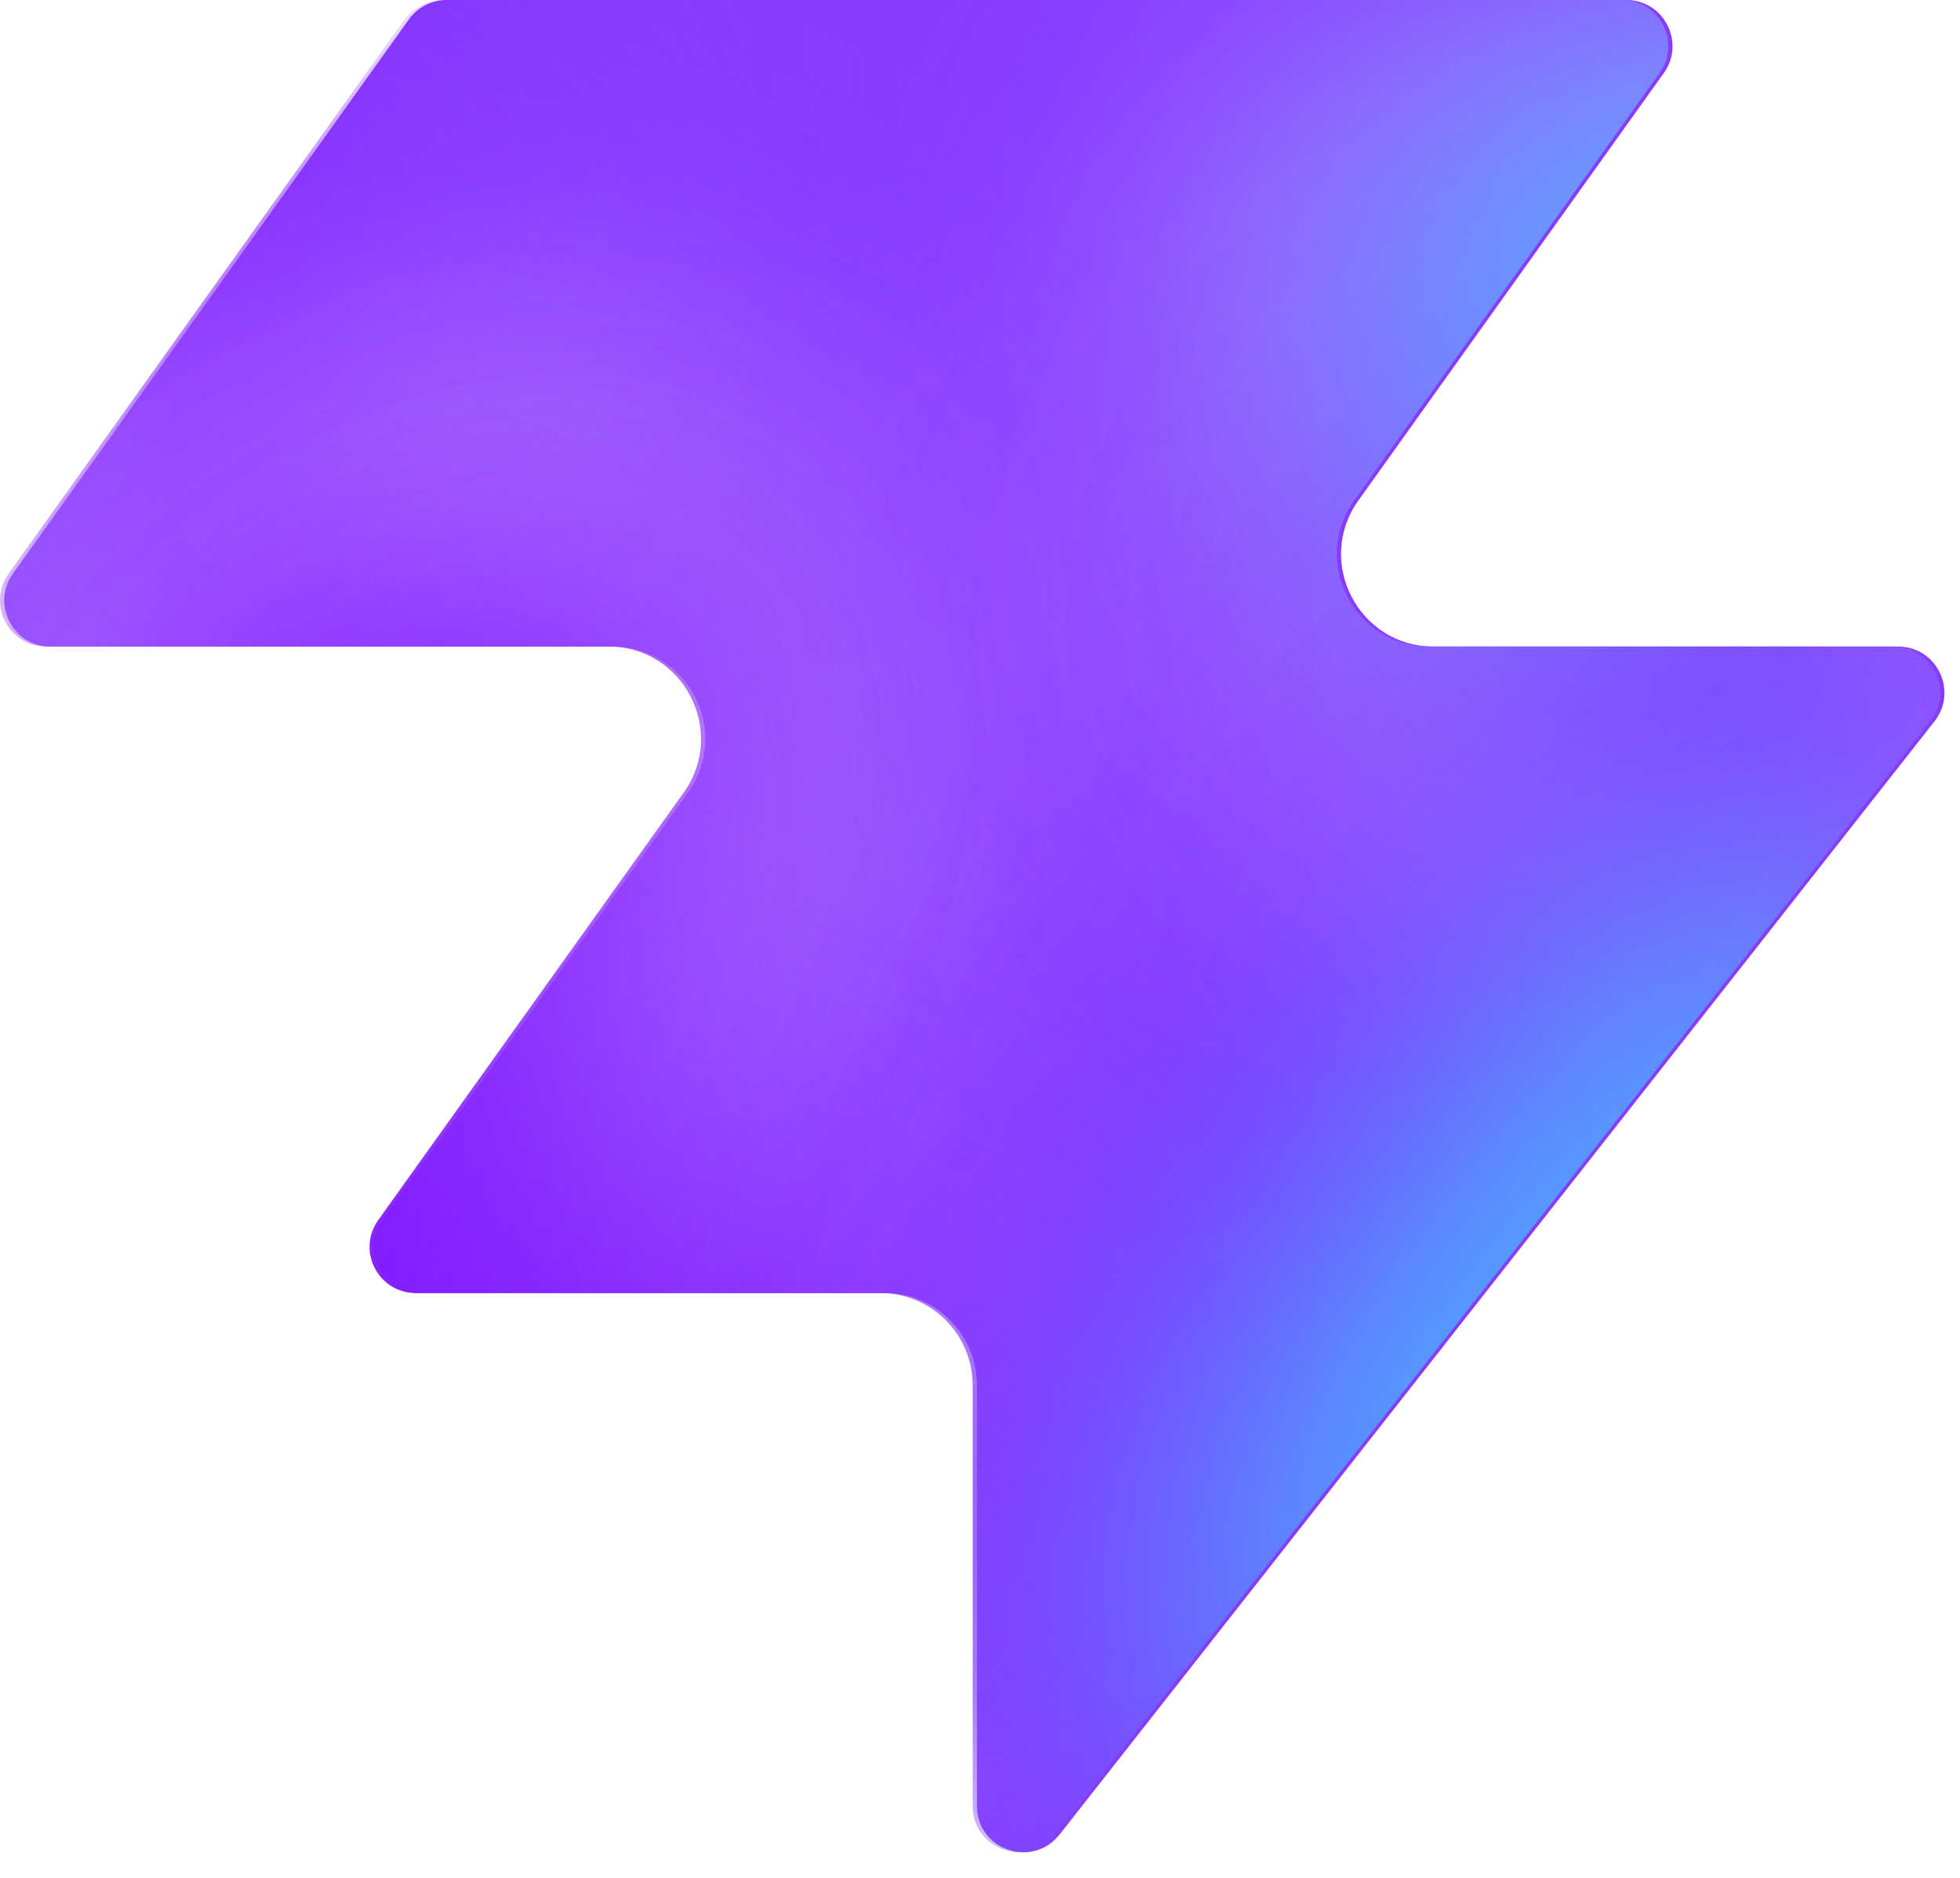
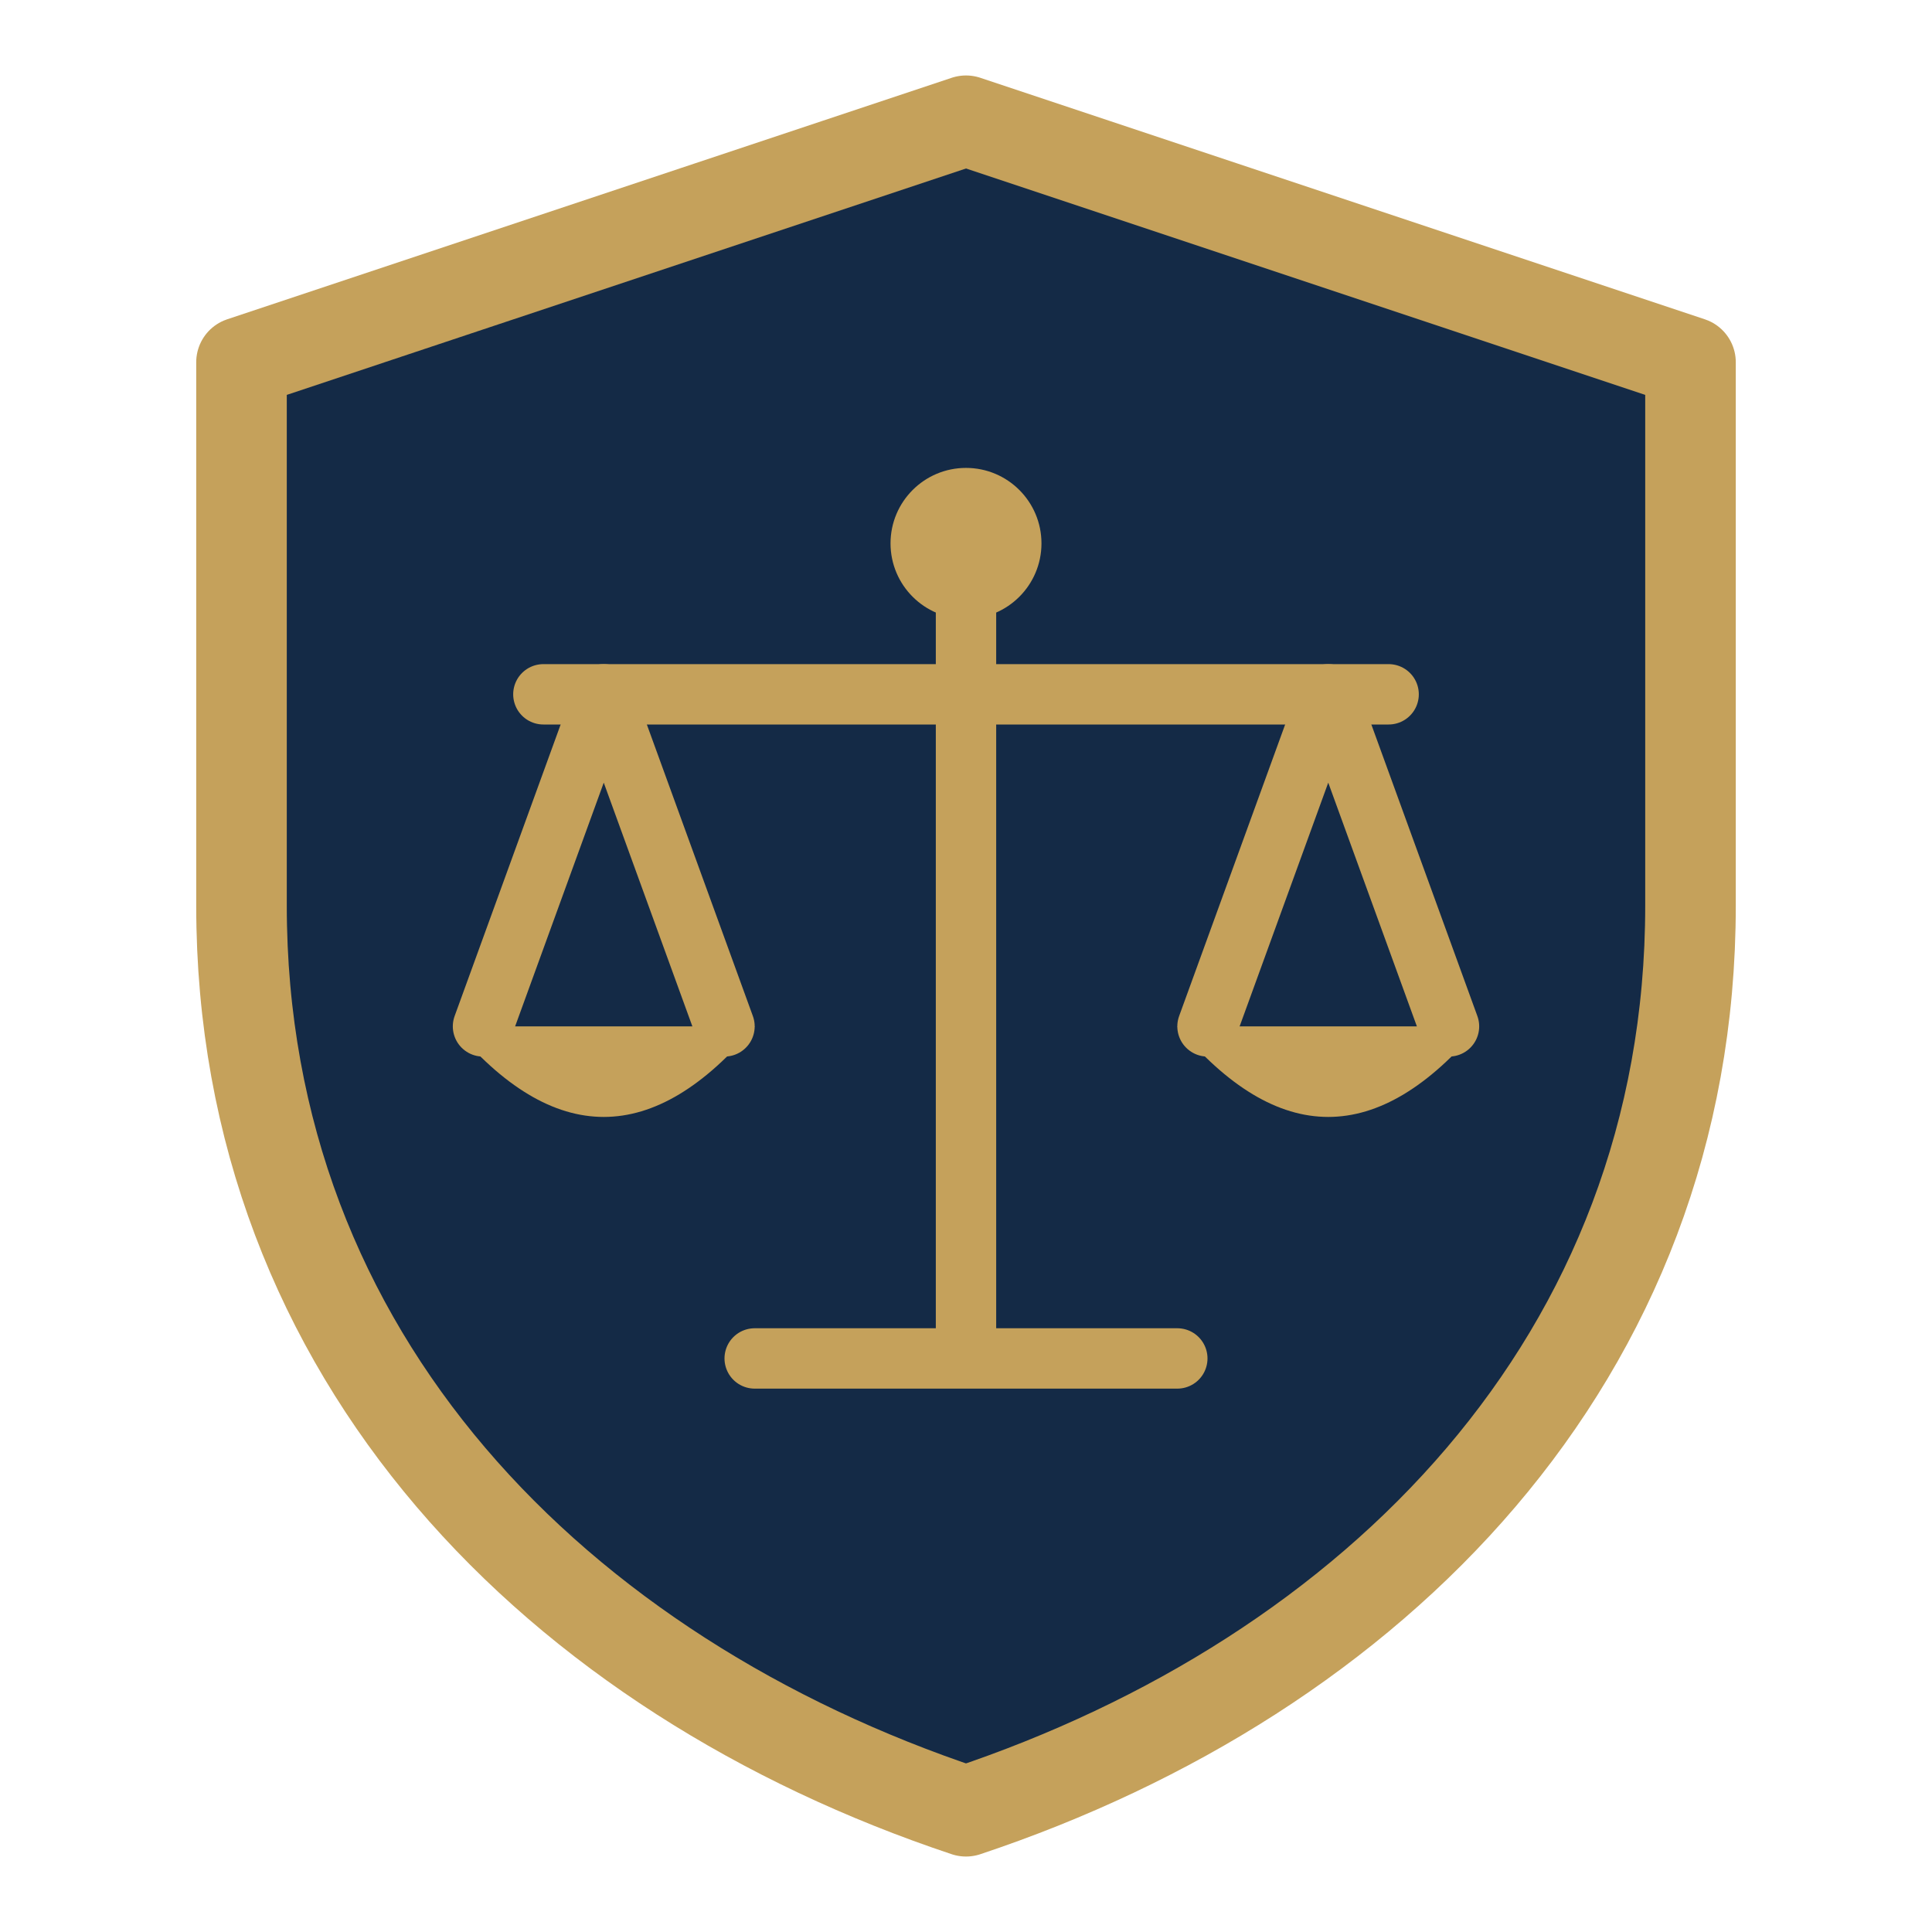
- <svg xmlns="http://www.w3.org/2000/svg" width="48" height="46" fill="none" viewBox="0 0 48 46">
-   <path fill="#863bff" d="M25.946 44.938c-.664.845-2.021.375-2.021-.698V33.937a2.26 2.26 0 0 0-2.262-2.262H10.287c-.92 0-1.456-1.04-.92-1.788l7.48-10.471c1.07-1.497 0-3.578-1.842-3.578H1.237c-.92 0-1.456-1.04-.92-1.788L10.013.474c.214-.297.556-.474.92-.474h28.894c.92 0 1.456 1.04.92 1.788l-7.48 10.471c-1.07 1.498 0 3.579 1.842 3.579h11.377c.943 0 1.473 1.088.89 1.83L25.947 44.94z" style="fill:#863bff;fill:color(display-p3 .525 .23 1);fill-opacity:1" />
-   <mask id="a" width="48" height="46" x="0" y="0" maskUnits="userSpaceOnUse" style="mask-type:alpha">
-     <path fill="#000" d="M25.842 44.938c-.664.844-2.021.375-2.021-.698V33.937a2.26 2.26 0 0 0-2.262-2.262H10.183c-.92 0-1.456-1.04-.92-1.788l7.48-10.471c1.07-1.498 0-3.579-1.842-3.579H1.133c-.92 0-1.456-1.04-.92-1.787L9.91.473c.214-.297.556-.474.92-.474h28.894c.92 0 1.456 1.04.92 1.788l-7.48 10.471c-1.07 1.498 0 3.578 1.842 3.578h11.377c.943 0 1.473 1.088.89 1.832L25.843 44.94z" style="fill:#000;fill-opacity:1" />
-   </mask>
-   <g mask="url(#a)">
-     <g filter="url(#b)">
-       <ellipse cx="5.508" cy="14.704" fill="#ede6ff" rx="5.508" ry="14.704" style="fill:#ede6ff;fill:color(display-p3 .927 .903 1);fill-opacity:1" transform="matrix(.00324 1 1 -.00324 -4.47 31.516)" />
-     </g>
-     <g filter="url(#c)">
-       <ellipse cx="10.399" cy="29.851" fill="#ede6ff" rx="10.399" ry="29.851" style="fill:#ede6ff;fill:color(display-p3 .927 .903 1);fill-opacity:1" transform="matrix(.00324 1 1 -.00324 -39.328 7.883)" />
-     </g>
-     <g filter="url(#d)">
-       <ellipse cx="5.508" cy="30.487" fill="#7e14ff" rx="5.508" ry="30.487" style="fill:#7e14ff;fill:color(display-p3 .492 .077 1);fill-opacity:1" transform="rotate(89.814 -25.913 -14.639)scale(1 -1)" />
-     </g>
-     <g filter="url(#e)">
-       <ellipse cx="5.508" cy="30.599" fill="#7e14ff" rx="5.508" ry="30.599" style="fill:#7e14ff;fill:color(display-p3 .492 .077 1);fill-opacity:1" transform="rotate(89.814 -32.644 -3.334)scale(1 -1)" />
-     </g>
-     <g filter="url(#f)">
-       <ellipse cx="5.508" cy="30.599" fill="#7e14ff" rx="5.508" ry="30.599" style="fill:#7e14ff;fill:color(display-p3 .492 .077 1);fill-opacity:1" transform="matrix(.00324 1 1 -.00324 -34.34 30.47)" />
-     </g>
-     <g filter="url(#g)">
-       <ellipse cx="14.072" cy="22.078" fill="#ede6ff" rx="14.072" ry="22.078" style="fill:#ede6ff;fill:color(display-p3 .927 .903 1);fill-opacity:1" transform="rotate(93.35 24.506 48.493)scale(-1 1)" />
-     </g>
-     <g filter="url(#h)">
-       <ellipse cx="3.47" cy="21.501" fill="#7e14ff" rx="3.47" ry="21.501" style="fill:#7e14ff;fill:color(display-p3 .492 .077 1);fill-opacity:1" transform="rotate(89.009 28.708 47.59)scale(-1 1)" />
-     </g>
-     <g filter="url(#i)">
-       <ellipse cx="3.47" cy="21.501" fill="#7e14ff" rx="3.47" ry="21.501" style="fill:#7e14ff;fill:color(display-p3 .492 .077 1);fill-opacity:1" transform="rotate(89.009 28.708 47.59)scale(-1 1)" />
-     </g>
-     <g filter="url(#j)">
-       <ellipse cx=".387" cy="8.972" fill="#7e14ff" rx="4.407" ry="29.108" style="fill:#7e14ff;fill:color(display-p3 .492 .077 1);fill-opacity:1" transform="rotate(39.51 .387 8.972)" />
-     </g>
-     <g filter="url(#k)">
-       <ellipse cx="47.523" cy="-6.092" fill="#7e14ff" rx="4.407" ry="29.108" style="fill:#7e14ff;fill:color(display-p3 .492 .077 1);fill-opacity:1" transform="rotate(37.892 47.523 -6.092)" />
-     </g>
-     <g filter="url(#l)">
-       <ellipse cx="41.412" cy="6.333" fill="#47bfff" rx="5.971" ry="9.665" style="fill:#47bfff;fill:color(display-p3 .28 .748 1);fill-opacity:1" transform="rotate(37.892 41.412 6.333)" />
-     </g>
-     <g filter="url(#m)">
-       <ellipse cx="-1.879" cy="38.332" fill="#7e14ff" rx="4.407" ry="29.108" style="fill:#7e14ff;fill:color(display-p3 .492 .077 1);fill-opacity:1" transform="rotate(37.892 -1.88 38.332)" />
-     </g>
-     <g filter="url(#n)">
-       <ellipse cx="-1.879" cy="38.332" fill="#7e14ff" rx="4.407" ry="29.108" style="fill:#7e14ff;fill:color(display-p3 .492 .077 1);fill-opacity:1" transform="rotate(37.892 -1.88 38.332)" />
-     </g>
-     <g filter="url(#o)">
-       <ellipse cx="35.651" cy="29.907" fill="#7e14ff" rx="4.407" ry="29.108" style="fill:#7e14ff;fill:color(display-p3 .492 .077 1);fill-opacity:1" transform="rotate(37.892 35.651 29.907)" />
-     </g>
-     <g filter="url(#p)">
-       <ellipse cx="38.418" cy="32.4" fill="#47bfff" rx="5.971" ry="15.297" style="fill:#47bfff;fill:color(display-p3 .28 .748 1);fill-opacity:1" transform="rotate(37.892 38.418 32.4)" />
-     </g>
+ <svg xmlns="http://www.w3.org/2000/svg" viewBox="0 0 64 64">
+   <path d="M32 4 56 12v18c0 15-10.5 25.5-24 30C18.5 55.5 8 45 8 30V12Z" fill="#142A46" stroke="#C5A15B" stroke-width="3" stroke-linejoin="round" />
+   <g stroke="#C5A15B" stroke-width="2" stroke-linecap="round" fill="none">
+     <path d="M32 19v26M25 45h14M18 23h28" />
+     <path d="M20 23l-4 11M20 23l4 11M44 23l-4 11M44 23l4 11" />
  </g>
-   <defs>
-     <filter id="b" width="60.045" height="41.654" x="-19.77" y="16.149" color-interpolation-filters="sRGB" filterUnits="userSpaceOnUse">
-       <feFlood flood-opacity="0" result="BackgroundImageFix" />
-       <feBlend in="SourceGraphic" in2="BackgroundImageFix" result="shape" />
-       <feGaussianBlur result="effect1_foregroundBlur_2002_17158" stdDeviation="7.659" />
-     </filter>
-     <filter id="c" width="90.34" height="51.437" x="-54.613" y="-7.533" color-interpolation-filters="sRGB" filterUnits="userSpaceOnUse">
-       <feFlood flood-opacity="0" result="BackgroundImageFix" />
-       <feBlend in="SourceGraphic" in2="BackgroundImageFix" result="shape" />
-       <feGaussianBlur result="effect1_foregroundBlur_2002_17158" stdDeviation="7.659" />
-     </filter>
-     <filter id="d" width="79.355" height="29.4" x="-49.64" y="2.03" color-interpolation-filters="sRGB" filterUnits="userSpaceOnUse">
-       <feFlood flood-opacity="0" result="BackgroundImageFix" />
-       <feBlend in="SourceGraphic" in2="BackgroundImageFix" result="shape" />
-       <feGaussianBlur result="effect1_foregroundBlur_2002_17158" stdDeviation="4.596" />
-     </filter>
-     <filter id="e" width="79.579" height="29.4" x="-45.045" y="20.029" color-interpolation-filters="sRGB" filterUnits="userSpaceOnUse">
-       <feFlood flood-opacity="0" result="BackgroundImageFix" />
-       <feBlend in="SourceGraphic" in2="BackgroundImageFix" result="shape" />
-       <feGaussianBlur result="effect1_foregroundBlur_2002_17158" stdDeviation="4.596" />
-     </filter>
-     <filter id="f" width="79.579" height="29.4" x="-43.513" y="21.178" color-interpolation-filters="sRGB" filterUnits="userSpaceOnUse">
-       <feFlood flood-opacity="0" result="BackgroundImageFix" />
-       <feBlend in="SourceGraphic" in2="BackgroundImageFix" result="shape" />
-       <feGaussianBlur result="effect1_foregroundBlur_2002_17158" stdDeviation="4.596" />
-     </filter>
-     <filter id="g" width="74.749" height="58.852" x="15.756" y="-17.901" color-interpolation-filters="sRGB" filterUnits="userSpaceOnUse">
-       <feFlood flood-opacity="0" result="BackgroundImageFix" />
-       <feBlend in="SourceGraphic" in2="BackgroundImageFix" result="shape" />
-       <feGaussianBlur result="effect1_foregroundBlur_2002_17158" stdDeviation="7.659" />
-     </filter>
-     <filter id="h" width="61.377" height="25.362" x="23.548" y="2.284" color-interpolation-filters="sRGB" filterUnits="userSpaceOnUse">
-       <feFlood flood-opacity="0" result="BackgroundImageFix" />
-       <feBlend in="SourceGraphic" in2="BackgroundImageFix" result="shape" />
-       <feGaussianBlur result="effect1_foregroundBlur_2002_17158" stdDeviation="4.596" />
-     </filter>
-     <filter id="i" width="61.377" height="25.362" x="23.548" y="2.284" color-interpolation-filters="sRGB" filterUnits="userSpaceOnUse">
-       <feFlood flood-opacity="0" result="BackgroundImageFix" />
-       <feBlend in="SourceGraphic" in2="BackgroundImageFix" result="shape" />
-       <feGaussianBlur result="effect1_foregroundBlur_2002_17158" stdDeviation="4.596" />
-     </filter>
-     <filter id="j" width="56.045" height="63.649" x="-27.636" y="-22.853" color-interpolation-filters="sRGB" filterUnits="userSpaceOnUse">
-       <feFlood flood-opacity="0" result="BackgroundImageFix" />
-       <feBlend in="SourceGraphic" in2="BackgroundImageFix" result="shape" />
-       <feGaussianBlur result="effect1_foregroundBlur_2002_17158" stdDeviation="4.596" />
-     </filter>
-     <filter id="k" width="54.814" height="64.646" x="20.116" y="-38.415" color-interpolation-filters="sRGB" filterUnits="userSpaceOnUse">
-       <feFlood flood-opacity="0" result="BackgroundImageFix" />
-       <feBlend in="SourceGraphic" in2="BackgroundImageFix" result="shape" />
-       <feGaussianBlur result="effect1_foregroundBlur_2002_17158" stdDeviation="4.596" />
-     </filter>
-     <filter id="l" width="33.541" height="35.313" x="24.641" y="-11.323" color-interpolation-filters="sRGB" filterUnits="userSpaceOnUse">
-       <feFlood flood-opacity="0" result="BackgroundImageFix" />
-       <feBlend in="SourceGraphic" in2="BackgroundImageFix" result="shape" />
-       <feGaussianBlur result="effect1_foregroundBlur_2002_17158" stdDeviation="4.596" />
-     </filter>
-     <filter id="m" width="54.814" height="64.646" x="-29.286" y="6.009" color-interpolation-filters="sRGB" filterUnits="userSpaceOnUse">
-       <feFlood flood-opacity="0" result="BackgroundImageFix" />
-       <feBlend in="SourceGraphic" in2="BackgroundImageFix" result="shape" />
-       <feGaussianBlur result="effect1_foregroundBlur_2002_17158" stdDeviation="4.596" />
-     </filter>
-     <filter id="n" width="54.814" height="64.646" x="-29.286" y="6.009" color-interpolation-filters="sRGB" filterUnits="userSpaceOnUse">
-       <feFlood flood-opacity="0" result="BackgroundImageFix" />
-       <feBlend in="SourceGraphic" in2="BackgroundImageFix" result="shape" />
-       <feGaussianBlur result="effect1_foregroundBlur_2002_17158" stdDeviation="4.596" />
-     </filter>
-     <filter id="o" width="54.814" height="64.646" x="8.244" y="-2.416" color-interpolation-filters="sRGB" filterUnits="userSpaceOnUse">
-       <feFlood flood-opacity="0" result="BackgroundImageFix" />
-       <feBlend in="SourceGraphic" in2="BackgroundImageFix" result="shape" />
-       <feGaussianBlur result="effect1_foregroundBlur_2002_17158" stdDeviation="4.596" />
-     </filter>
-     <filter id="p" width="39.409" height="43.623" x="18.713" y="10.588" color-interpolation-filters="sRGB" filterUnits="userSpaceOnUse">
-       <feFlood flood-opacity="0" result="BackgroundImageFix" />
-       <feBlend in="SourceGraphic" in2="BackgroundImageFix" result="shape" />
-       <feGaussianBlur result="effect1_foregroundBlur_2002_17158" stdDeviation="4.596" />
-     </filter>
-   </defs>
+   <circle cx="32" cy="18" r="2.5" fill="#C5A15B" />
+   <path d="M15 34q5 6 10 0Z" fill="#C5A15B" />
+   <path d="M39 34q5 6 10 0Z" fill="#C5A15B" />
</svg>
